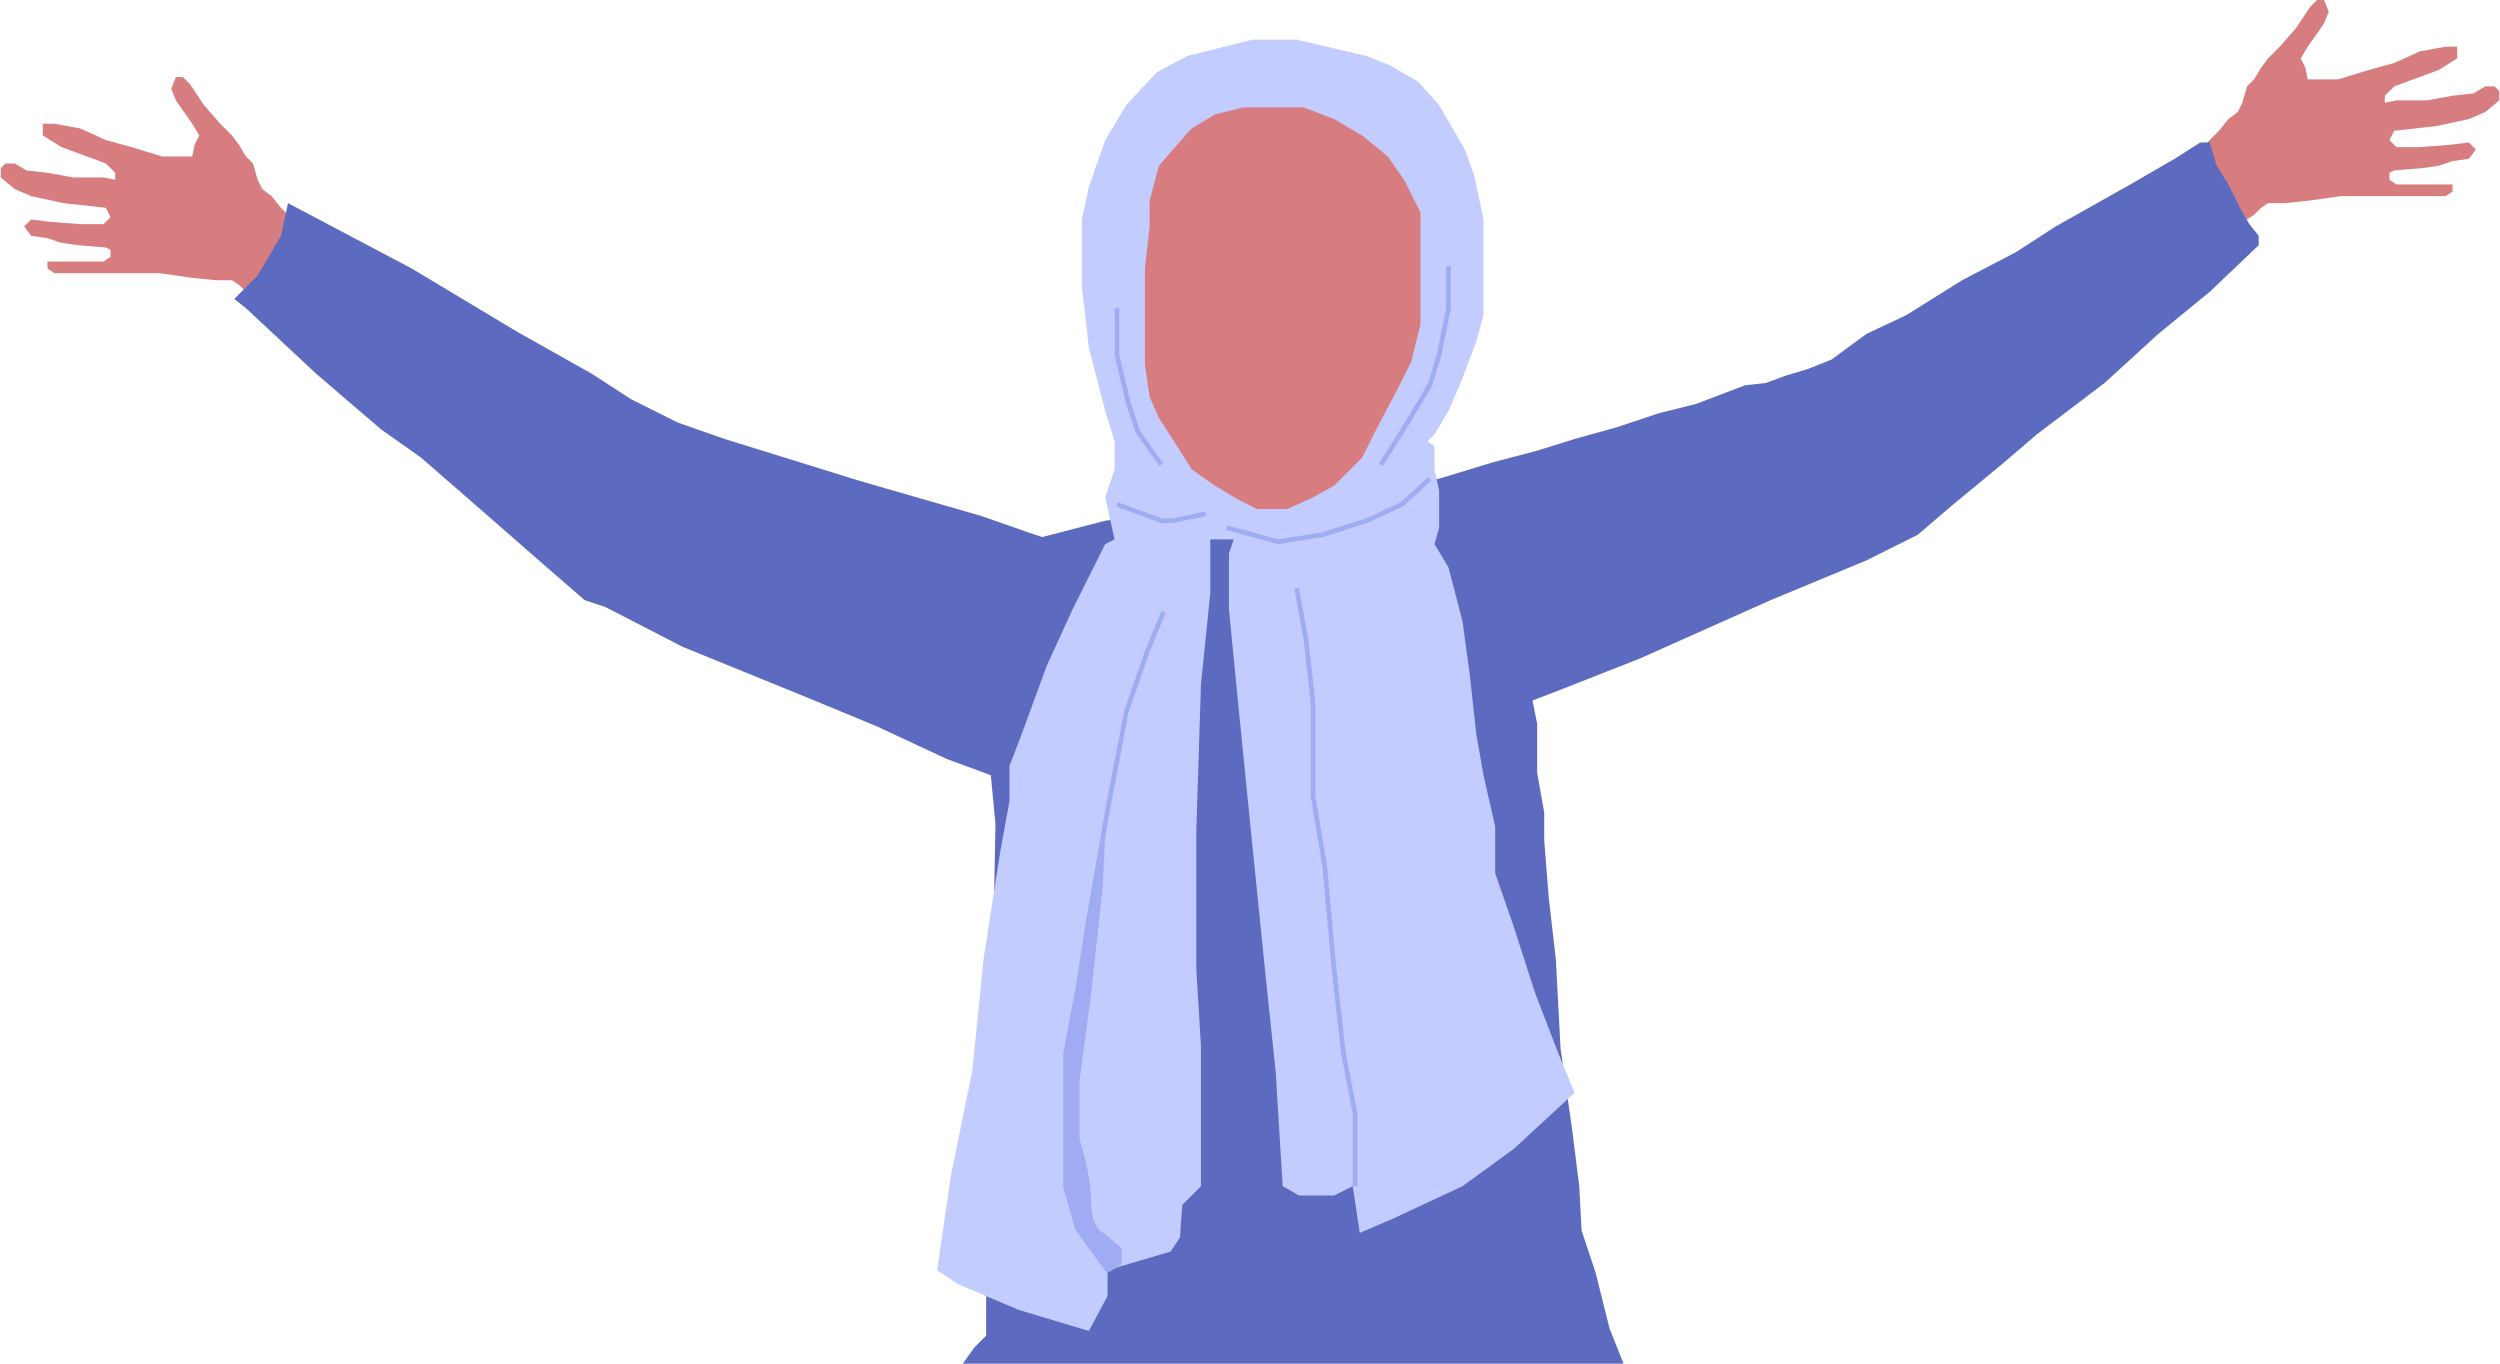
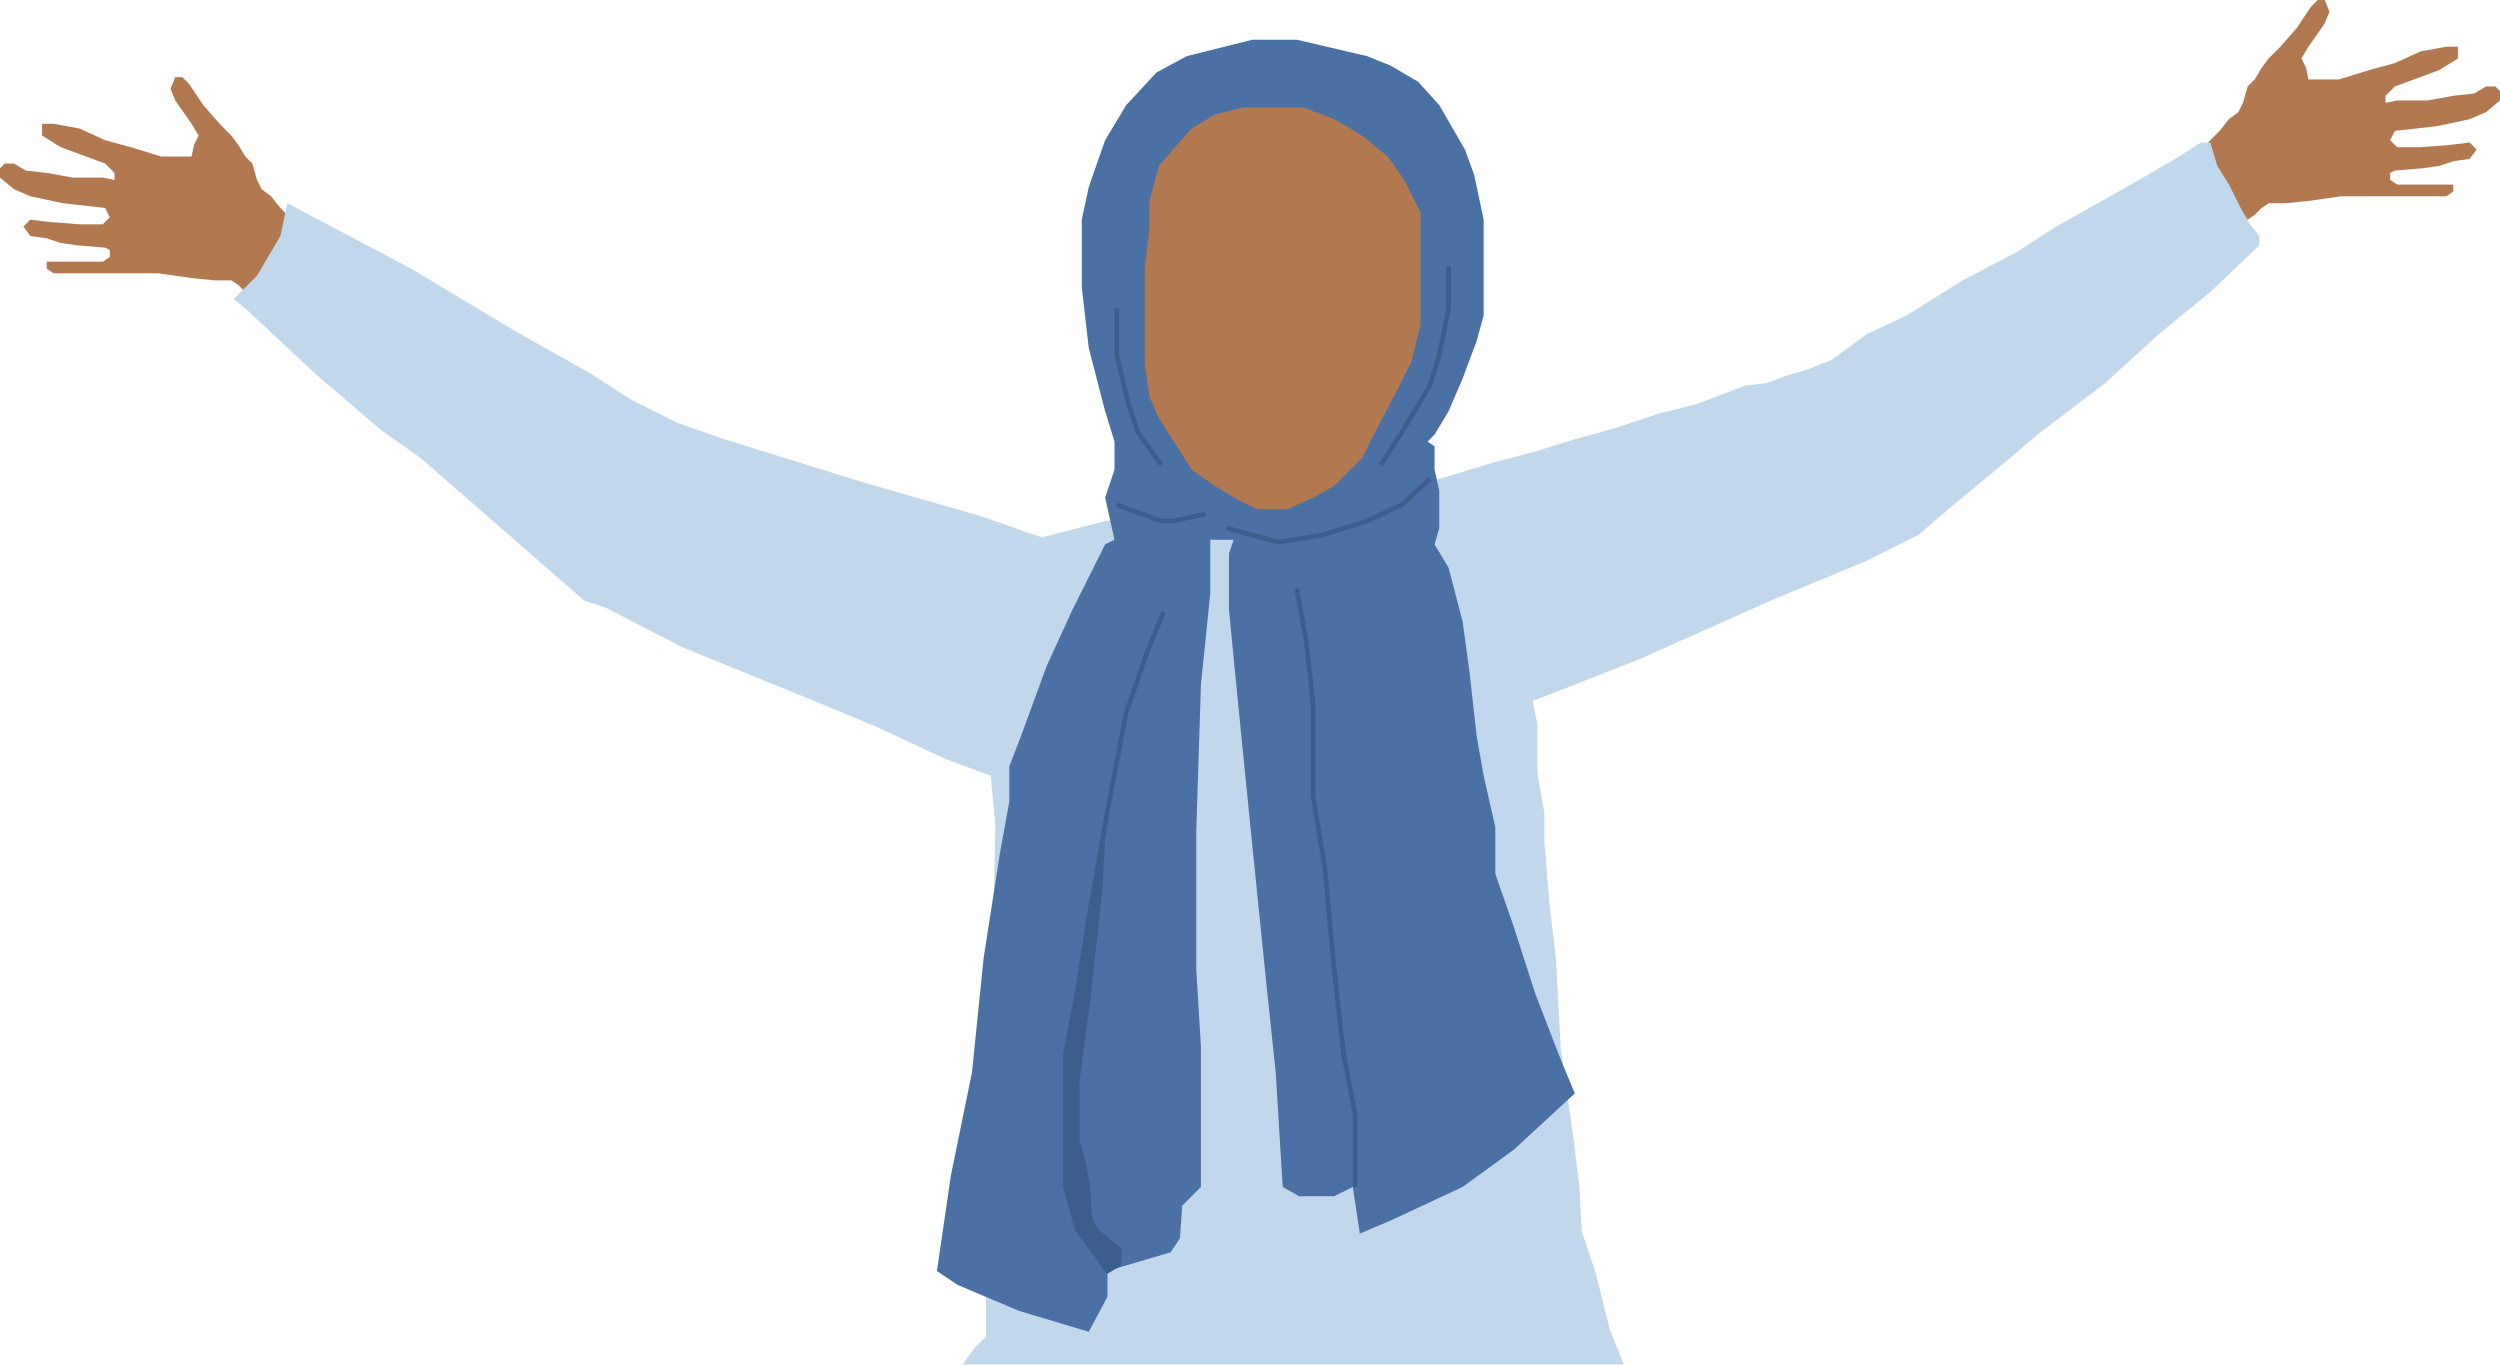
- <svg xmlns="http://www.w3.org/2000/svg" width="495" height="270" viewBox="0 0 535 292" fill="none">
-   <path d="M51 61L52.5 62.5L54 63.5L57 60L62 53L62.5 47L61 45.5L60 44.5L58 42L56 40.5L55 38.5L54 35L52.5 33.5L51 31L49.5 29L47 26.5L43.5 22.5L40.5 18L39 16.5H37.5L36.5 19L37.5 21.5L41 26.5L42.5 29L41.5 31L41 33.5H39H34.5L28 31.5L22.5 30L17 27.5L11.5 26.5H9V29L13 31.5L22.5 35L24.5 37V38.5L22 38H15.5L10 37L5.5 36.5L3 35H1L0 36V38L3 40.5L6.5 42L13.5 43.5L22.5 44.5L23.5 46.5L22 48H19.5H17L10.5 47.5L6.5 47L5 48.5L6.5 50.5L10 51L13 52L16.5 52.5L22.5 53L23.5 53.5V55L22 56H19.5H13.5H10V57.5L11.5 58.5H14.5H20.5H25.5H31H34L41 59.5L46 60H49.5L51 61Z" fill="#D77C7F" />
-   <path d="M484 44.5L482.5 46L481 47L478 43.5L473 36.5L472.5 30.5L474 29L475 28L477 25.5L479 24L480 22L481 18.5L482.5 17L484 14.5L485.5 12.5L488 10L491.5 6L494.5 1.5L496 0H497.5L498.5 2.5L497.5 5L494 10L492.5 12.5L493.5 14.5L494 17H496H500.5L507 15L512.5 13.5L518 11L523.5 10H526V12.5L522 15L512.5 18.5L510.5 20.5V22L513 21.5H519.5L525 20.5L529.5 20L532 18.5H534L535 19.5V21.5L532 24L528.5 25.5L521.5 27L512.5 28L511.5 30L513 31.5H515.5H518L524.5 31L528.5 30.5L530 32L528.5 34L525 34.5L522 35.5L518.5 36L512.5 36.5L511.5 37V38.5L513 39.5H515.5H521.5H525V41L523.5 42H520.5H514.5H509.5H504H501L494 43L489 43.5H485.5L484 44.5Z" fill="#D77C7F" />
-   <path d="M319.5 99L308 102.5L236.5 111.5L223 115L220 114L210 110.5L184 103L155 94L145 90.5L135 85.5L126.5 80L110.5 71L88 57.5L61.5 43.5L60 50.5L55 59L50 64L52.5 66L67.5 80L81.5 92L90 98L105.5 111.5L113.5 118.5L125 128.5L129.5 130L146 138.5L173 149.5L187.5 155.5L202.5 162.5L212 166L213 176.5L211 278.5V286L208.5 288.5L206 292H264H278.5H320.5H347.5L344.5 284.5L341.5 272.5L338.5 263.5L338 254L336.5 242L334 224.5L333 205.5L331.5 192.5L330.5 180V174L329 165.5V155L328 150L334.5 147.5L351 141L379 128.5L399.5 120L406.5 116.5L410.5 114.5L417.5 108.5L429 99L436 93L450.5 82L462 71.5L473 62.5L483.5 52.5V50.5L481.5 48L479.5 44.5L477 39.5L474.5 35.5L473 30.5H471L465.5 34L456 39.5L440 48.5L431.5 54L420 60L408 67.5L399.5 71.5L392 77L387 79L382 80.5L378 82L373.5 82.5L363 86.5L355 88.5L346 91.5L337 94L329 96.5L319.5 99Z" fill="#5C6BC0" />
-   <path d="M231.5 47V56V61.5L233 74.5L236.5 88L238.5 94.5V100.5L236.5 106.5L238.5 115.5L236.5 116.5L229.5 130.5L224 142.5L218.5 157.5L216 164V171.5L214 182.5L210.5 205L208 229.5L203.5 251.5L200.5 272L205 275L218 280.5L233 285L237 277.5V272L242 270.5L250.5 268L252.5 265L253 258L257 254V241V224L256 207.5V195V178L257 146.5L259 127V115.5H264L263 118.5V130.5L265 151L268 181L271 210.5L273 229.5L274.5 254L278 256H285.5L289.5 254L291 264L298 261L313 254L324 246L337 234L333.5 225.5L328.5 212.5L324 198.5L320 187V177L317.5 166L316 157.5L314.5 144L313 133L310 121.5L307 116.5L308 113V105L307 100.5V95.5L305.5 94.5L307 93L310 88L313 81L316 73L317.5 67.5V61.5V56V47L315.5 37.5L313.5 32L308 22.5L303.5 17.5L297.5 14L292.5 12L277.5 8.5H268L254 12L247.5 15.5L241 22.5L236.5 30L233 40L231.5 47Z" fill="#C3CCFE" />
-   <path d="M246 43L248 35.5L251 32L255 27.5L260 24.5L266 23H273H279L285.5 25.5L291.5 29L297 33.5L300.5 38.5L304 45.5V53.5V62.5V69.5L302 77.5L299 83.5L294.5 92L291.5 98L285.5 104L281 106.5L275.5 109H269L265 107L260 104L255 100.5L252.5 96.5L248 89.5L246 85L245 78V69.5V57.5L246 48.5V43Z" fill="#D77C7F" />
-   <path d="M230.5 212.5L233 196.5L235.957 179.5L235.5 189.5L233 212.5L230.5 231.5V244C230.5 244 233 251.5 233 257.5C233 263.5 235.957 264.5 235.957 264.5L239.5 267.5V270.5L237 272L230.5 263L228 254V238.5V225.5L230.5 212.5Z" fill="#9FACF3" />
-   <path d="M249 131L245.5 139.5L241 152.5L237 173.5L235.957 179.5M235.957 179.5L233 196.5L230.5 212.5L228 225.5V238.5V254L230.5 263L237 272L239.5 270.5V267.5L235.957 264.5C235.957 264.5 233 263.5 233 257.5C233 251.5 230.5 244 230.5 244V231.5L233 212.5L235.5 189.5L235.957 179.5ZM290 254V248V238.5L287.5 225.5L285.5 207.5L283.5 185.5L281 170.5V150.5L279.5 137L277.5 126" stroke="#9FACF3" />
-   <path d="M239 66V76L241.5 86.5L243.5 92.5L248.5 99.5M239 108L248.5 111.5H251L258 110M306 102.5L300 108L292.5 111.5L283 114.5L273.5 116L262.5 113M310 57V66L308 76L306 82.5L300 92.5L295.5 99.5" stroke="#9FACF3" />
+ <svg xmlns="http://www.w3.org/2000/svg" width="535" height="292" viewBox="0 0 535 292" fill="none">
+   <path d="M51 61L52.5 62.5L54 63.5L57 60L62 53L62.5 47L61 45.5L60 44.5L58 42L56 40.5L55 38.5L54 35L52.5 33.5L51 31L49.5 29L47 26.5L43.5 22.5L40.5 18L39 16.5H37.5L36.5 19L37.5 21.5L41 26.5L42.5 29L41.5 31L41 33.5H39H34.5L28 31.5L22.5 30L17 27.5L11.5 26.5H9V29L13 31.5L22.5 35L24.5 37V38.5L22 38H15.5L10 37L5.5 36.5L3 35H1L0 36V38L3 40.5L6.5 42L13.5 43.5L22.5 44.5L23.5 46.5L22 48H19.5H17L10.5 47.5L6.5 47L5 48.5L6.5 50.5L10 51L13 52L16.5 52.5L22.5 53L23.5 53.5V55L22 56H19.5H13.5H10V57.5L11.5 58.5H14.5H20.5H25.5H31H34L41 59.5L46 60H49.5L51 61Z" fill="#B27950" />
+   <path d="M484 44.5L482.5 46L481 47L478 43.5L473 36.5L472.5 30.5L474 29L475 28L477 25.5L479 24L480 22L481 18.5L482.5 17L484 14.5L485.5 12.5L488 10L491.5 6L494.5 1.5L496 0H497.5L498.5 2.5L497.5 5L494 10L492.5 12.5L493.5 14.5L494 17H496H500.5L507 15L512.5 13.5L518 11L523.5 10H526V12.5L522 15L512.5 18.5L510.5 20.5V22L513 21.5H519.5L525 20.5L529.5 20L532 18.5H534L535 19.5V21.5L532 24L528.5 25.5L521.5 27L512.5 28L511.5 30L513 31.5H515.5H518L524.5 31L528.5 30.5L530 32L528.5 34L525 34.5L522 35.5L518.5 36L512.5 36.5L511.5 37V38.5L513 39.5H515.5H521.5H525V41L523.5 42H520.5H514.5H509.5H504H501L494 43L489 43.5H485.5L484 44.5Z" fill="#B27950" />
+   <path d="M319.5 99L308 102.5L236.5 111.5L223 115L220 114L210 110.5L184 103L155 94L145 90.5L135 85.5L126.5 80L110.5 71L88 57.5L61.5 43.5L60 50.5L55 59L50 64L52.5 66L67.5 80L81.5 92L90 98L105.5 111.5L113.5 118.5L125 128.5L129.5 130L146 138.5L173 149.5L187.5 155.5L202.5 162.5L212 166L213 176.5L211 278.5V286L208.5 288.5L206 292H264H278.5H320.5H347.5L344.5 284.5L341.5 272.5L338.5 263.5L338 254L336.5 242L334 224.5L333 205.5L331.5 192.5L330.5 180V174L329 165.5V155L328 150L334.5 147.5L351 141L379 128.5L399.5 120L406.5 116.5L410.5 114.5L417.5 108.5L429 99L436 93L450.5 82L462 71.5L473 62.5L483.5 52.5V50.5L481.5 48L479.5 44.5L477 39.5L474.5 35.5L473 30.5H471L465.5 34L456 39.5L440 48.5L431.5 54L420 60L408 67.5L399.5 71.5L392 77L387 79L382 80.5L378 82L373.5 82.5L363 86.5L355 88.5L346 91.5L337 94L329 96.5L319.5 99Z" fill="#C1D8EC" />
+   <path d="M231.5 47V56V61.5L233 74.5L236.5 88L238.5 94.5V100.5L236.5 106.5L238.5 115.5L236.5 116.5L229.5 130.5L224 142.5L218.5 157.5L216 164V171.5L214 182.5L210.5 205L208 229.5L203.5 251.5L200.5 272L205 275L218 280.5L233 285L237 277.5V272L242 270.5L250.5 268L252.5 265L253 258L257 254V241V224L256 207.5V195V178L257 146.5L259 127V115.5H264L263 118.5V130.5L265 151L268 181L271 210.5L273 229.5L274.5 254L278 256H285.5L289.5 254L291 264L298 261L313 254L324 246L337 234L333.5 225.5L328.5 212.5L324 198.5L320 187V177L317.5 166L316 157.5L314.5 144L313 133L310 121.5L307 116.5L308 113V105L307 100.5V95.5L305.5 94.5L307 93L310 88L313 81L316 73L317.5 67.5V61.5V56V47L315.5 37.5L313.5 32L308 22.5L303.5 17.5L297.5 14L292.5 12L277.5 8.5H268L254 12L247.5 15.5L241 22.5L236.5 30L233 40L231.5 47Z" fill="#4A70A4" />
+   <path d="M246 43L248 35.5L251 32L255 27.5L260 24.5L266 23H273H279L285.5 25.5L291.5 29L297 33.5L300.5 38.5L304 45.5V53.5V62.5V69.5L302 77.5L299 83.5L294.5 92L291.5 98L285.5 104L281 106.5L275.5 109H269L265 107L260 104L255 100.5L252.5 96.5L248 89.5L246 85L245 78V69.5V57.5L246 48.5V43Z" fill="#B27950" />
+   <path d="M230.5 212.5L233 196.5L235.957 179.5L235.5 189.5L233 212.5L230.5 231.5V244C230.5 244 233 251.5 233 257.5C233 263.5 235.957 264.5 235.957 264.5L239.5 267.5V270.5L237 272L230.5 263L228 254V238.5V225.5L230.5 212.5Z" fill="#3C5E8D" />
+   <path d="M249 131L245.5 139.5L241 152.5L237 173.5L235.957 179.5M235.957 179.5L233 196.5L230.5 212.5L228 225.5V238.5V254L230.5 263L237 272L239.5 270.5V267.5L235.957 264.5C235.957 264.5 233 263.5 233 257.5C233 251.5 230.5 244 230.5 244V231.5L233 212.5L235.5 189.5L235.957 179.5ZM290 254V248V238.5L287.5 225.5L285.5 207.5L283.5 185.5L281 170.5V150.5L279.5 137L277.5 126" stroke="#3C5E8D" />
+   <path d="M239 66V76L241.5 86.5L243.5 92.5L248.5 99.5M239 108L248.5 111.5H251L258 110M306 102.5L300 108L292.5 111.5L283 114.5L273.5 116L262.5 113M310 57V66L308 76L306 82.5L300 92.5L295.5 99.5" stroke="#3C5E8D" />
</svg>
